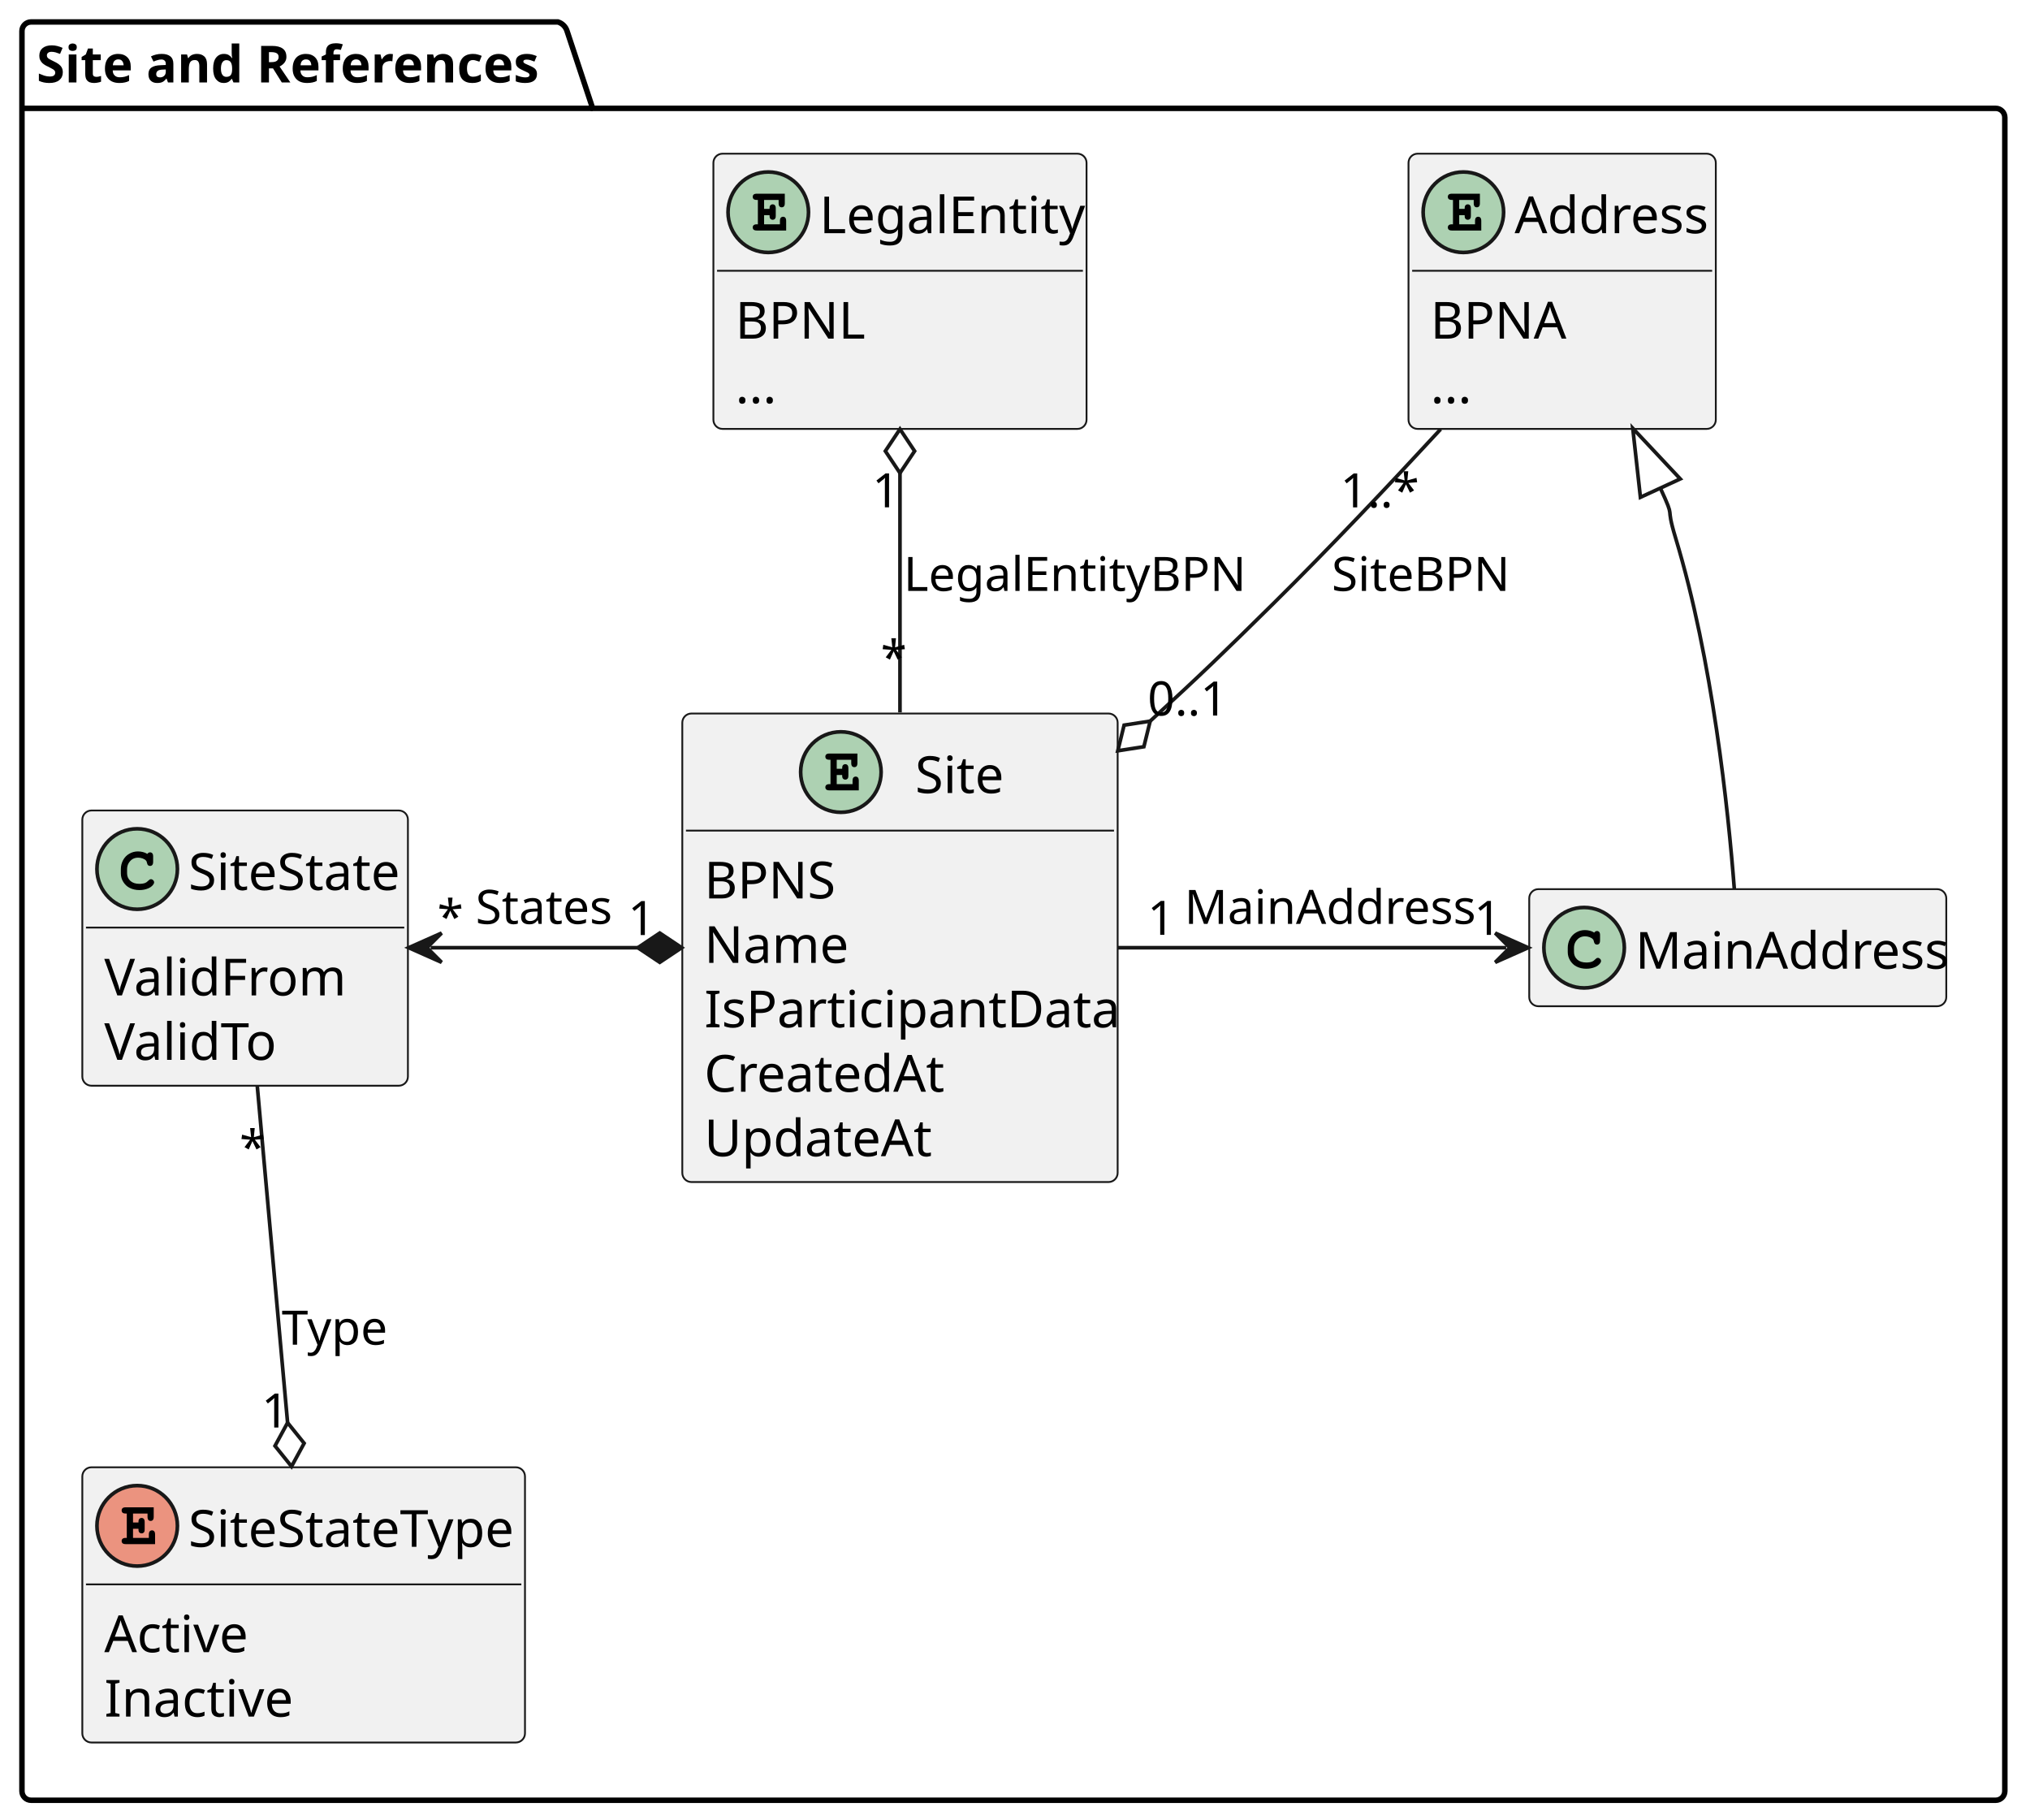
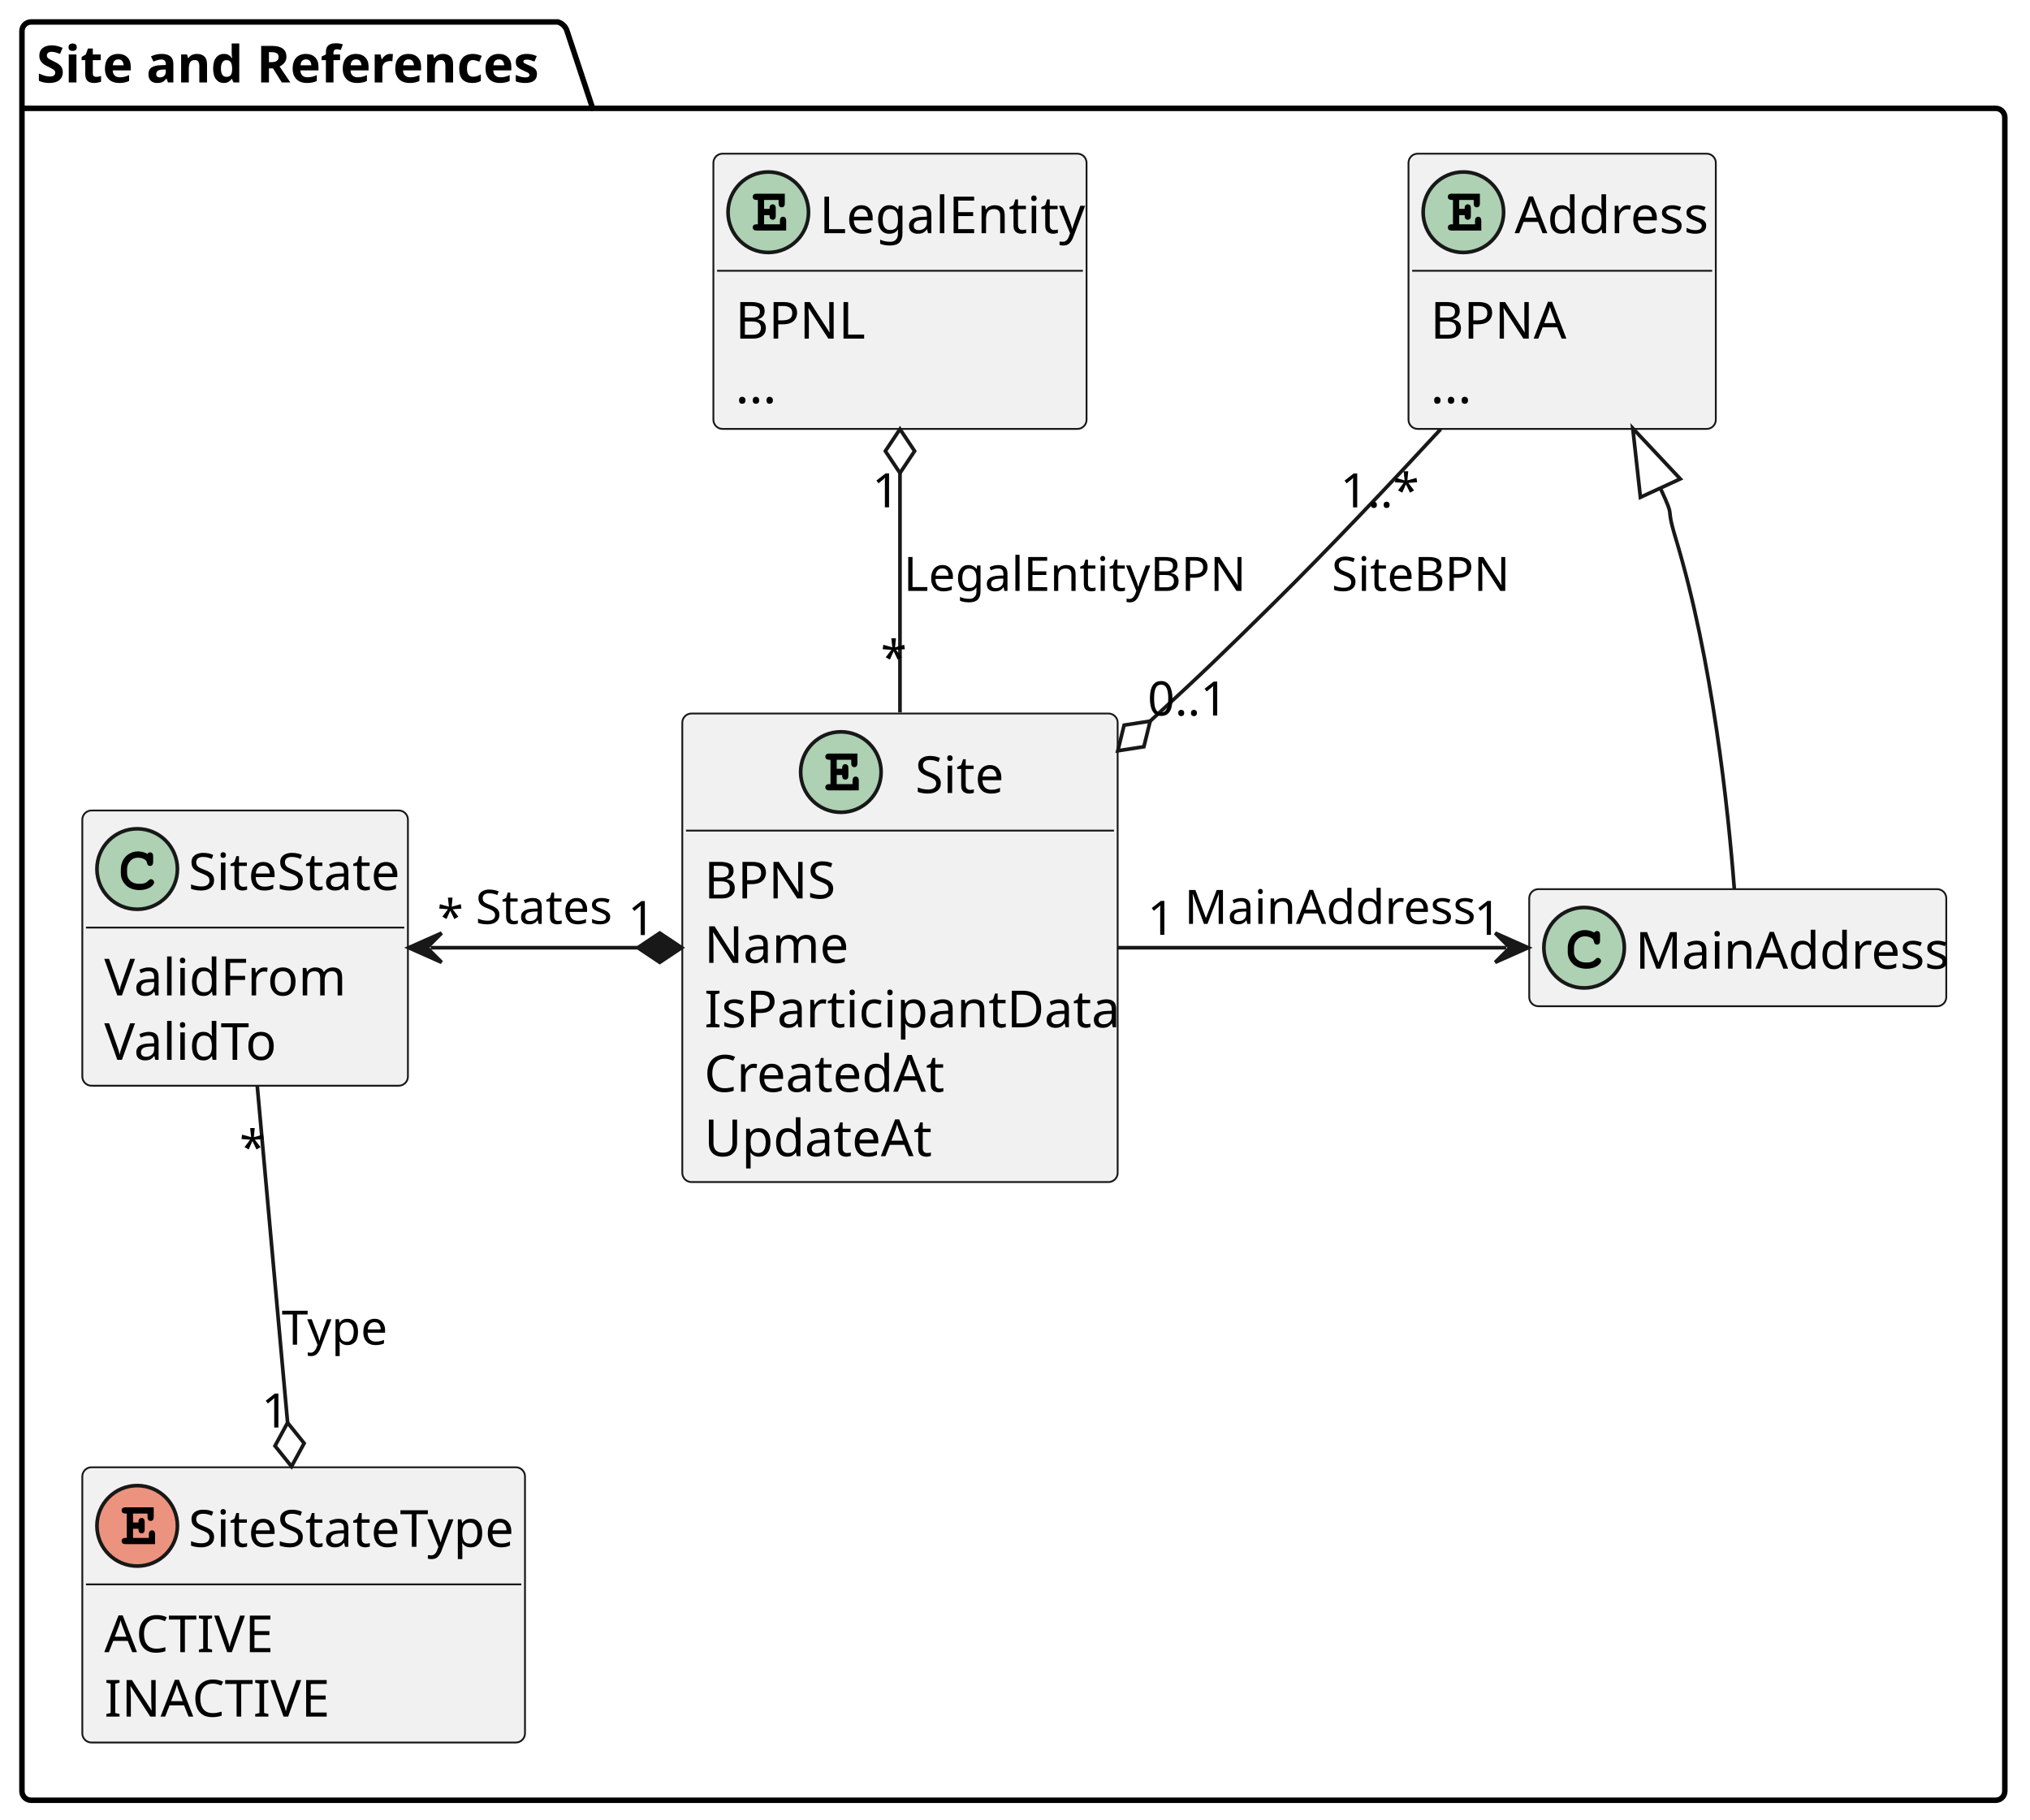
<svg xmlns="http://www.w3.org/2000/svg" contentStyleType="text/css" height="259.896px" preserveAspectRatio="none" style="width:289px;height:259px;background:#FFFFFF;" version="1.1" viewBox="0 0 289 259" width="289.062px" zoomAndPan="magnify">
  <defs />
  <g>
    <g id="cluster_Site and References">
      <path d="M4.427,3.125 L79.427,3.125 A1.953,1.953 0 0 1 80.729,4.427 L84.375,15.421 L284.115,15.421 A1.302,1.302 0 0 1 285.417,16.724 L285.417,254.948 A1.302,1.302 0 0 1 284.115,256.25 L4.427,256.25 A1.302,1.302 0 0 1 3.125,254.948 L3.125,4.427 A1.302,1.302 0 0 1 4.427,3.125 " fill="none" style="stroke:#000000;stroke-width:0.781;" />
      <line style="stroke:#000000;stroke-width:0.781;" x1="3.125" x2="84.375" y1="15.421" y2="15.421" />
      <text fill="#000000" font-family="sans-serif" font-size="7.292" font-weight="bold" lengthAdjust="spacing" textLength="74.479" x="5.208" y="11.736">Site and References</text>
    </g>
    <g id="elem_LegalEntity">
      <rect codeLine="5" fill="#F1F1F1" height="39.176" id="LegalEntity" rx="1.302" ry="1.302" style="stroke:#181818;stroke-width:0.26;" width="53.125" x="101.562" y="21.875" />
      <ellipse cx="109.375" cy="30.208" fill="#ADD1B2" rx="5.729" ry="5.729" style="stroke:#181818;stroke-width:0.521;" />
      <path d="M108.781,30.623 L108.781,31.925 L111.035,31.925 L111.035,31.445 Q111.035,31.128 111.157,30.99 Q111.287,30.851 111.483,30.851 Q111.678,30.851 111.8,30.99 Q111.922,31.128 111.922,31.445 L111.922,32.812 L107.755,32.812 Q107.43,32.812 107.292,32.69 Q107.162,32.568 107.162,32.365 Q107.162,32.17 107.3,32.047 Q107.438,31.925 107.755,31.925 L107.894,31.925 L107.894,28.459 L107.755,28.459 Q107.43,28.459 107.292,28.337 Q107.162,28.215 107.162,28.011 Q107.162,27.816 107.292,27.694 Q107.43,27.572 107.755,27.572 L111.727,27.572 L111.727,28.922 Q111.727,29.24 111.605,29.378 Q111.491,29.509 111.287,29.509 Q111.092,29.509 110.97,29.378 Q110.848,29.24 110.848,28.922 L110.848,28.459 L108.781,28.459 L108.781,29.736 L109.554,29.736 Q109.554,29.395 109.619,29.297 Q109.757,29.085 110.002,29.085 Q110.197,29.085 110.319,29.224 Q110.441,29.354 110.441,29.671 L110.441,30.697 Q110.441,30.981 110.376,31.079 Q110.238,31.283 110.002,31.283 Q109.757,31.283 109.619,31.071 Q109.554,30.973 109.554,30.623 L108.781,30.623 Z " fill="#000000" />
      <text fill="#000000" font-family="sans-serif" font-size="7.292" lengthAdjust="spacing" textLength="36.458" x="116.667" y="33.192">LegalEntity</text>
      <line style="stroke:#181818;stroke-width:0.26;" x1="102.083" x2="154.167" y1="38.542" y2="38.542" />
      <text fill="#000000" font-family="sans-serif" font-size="7.292" lengthAdjust="spacing" textLength="18.229" x="104.688" y="48.194">BPNL</text>
      <text fill="#000000" font-family="sans-serif" font-size="7.292" lengthAdjust="spacing" textLength="6.25" x="104.688" y="57.366">...</text>
    </g>
    <g id="elem_Site">
      <rect codeLine="10" fill="#F1F1F1" height="66.691" id="Site" rx="1.302" ry="1.302" style="stroke:#181818;stroke-width:0.26;" width="61.979" x="97.135" y="101.562" />
      <ellipse cx="119.713" cy="109.896" fill="#ADD1B2" rx="5.729" ry="5.729" style="stroke:#181818;stroke-width:0.521;" />
      <path d="M119.12,110.311 L119.12,111.613 L121.374,111.613 L121.374,111.133 Q121.374,110.815 121.496,110.677 Q121.626,110.539 121.821,110.539 Q122.017,110.539 122.139,110.677 Q122.261,110.815 122.261,111.133 L122.261,112.5 L118.094,112.5 Q117.769,112.5 117.63,112.378 Q117.5,112.256 117.5,112.052 Q117.5,111.857 117.638,111.735 Q117.777,111.613 118.094,111.613 L118.232,111.613 L118.232,108.146 L118.094,108.146 Q117.769,108.146 117.63,108.024 Q117.5,107.902 117.5,107.699 Q117.5,107.503 117.63,107.381 Q117.769,107.259 118.094,107.259 L122.065,107.259 L122.065,108.61 Q122.065,108.927 121.943,109.066 Q121.829,109.196 121.626,109.196 Q121.431,109.196 121.309,109.066 Q121.186,108.927 121.186,108.61 L121.186,108.146 L119.12,108.146 L119.12,109.424 L119.893,109.424 Q119.893,109.082 119.958,108.984 Q120.096,108.773 120.34,108.773 Q120.535,108.773 120.658,108.911 Q120.78,109.041 120.78,109.359 L120.78,110.384 Q120.78,110.669 120.715,110.767 Q120.576,110.97 120.34,110.97 Q120.096,110.97 119.958,110.758 Q119.893,110.661 119.893,110.311 L119.12,110.311 Z " fill="#000000" />
      <text fill="#000000" font-family="sans-serif" font-size="7.292" lengthAdjust="spacing" textLength="12.5" x="130.286" y="112.879">Site</text>
      <line style="stroke:#181818;stroke-width:0.26;" x1="97.656" x2="158.594" y1="118.229" y2="118.229" />
      <text fill="#000000" font-family="sans-serif" font-size="7.292" lengthAdjust="spacing" textLength="18.75" x="100.26" y="127.882">BPNS</text>
      <text fill="#000000" font-family="sans-serif" font-size="7.292" lengthAdjust="spacing" textLength="18.75" x="100.26" y="137.053">Name</text>
      <text fill="#000000" font-family="sans-serif" font-size="7.292" lengthAdjust="spacing" textLength="55.729" x="100.26" y="146.225">IsParticipantData</text>
      <text fill="#000000" font-family="sans-serif" font-size="7.292" lengthAdjust="spacing" textLength="33.333" x="100.26" y="155.397">CreatedAt</text>
      <text fill="#000000" font-family="sans-serif" font-size="7.292" lengthAdjust="spacing" textLength="30.208" x="100.26" y="164.568">UpdateAt</text>
    </g>
    <g id="elem_Address">
      <rect codeLine="18" fill="#F1F1F1" height="39.176" id="Address" rx="1.302" ry="1.302" style="stroke:#181818;stroke-width:0.26;" width="43.75" x="200.521" y="21.875" />
      <ellipse cx="208.333" cy="30.208" fill="#ADD1B2" rx="5.729" ry="5.729" style="stroke:#181818;stroke-width:0.521;" />
      <path d="M207.739,30.623 L207.739,31.925 L209.994,31.925 L209.994,31.445 Q209.994,31.128 210.116,30.99 Q210.246,30.851 210.441,30.851 Q210.636,30.851 210.758,30.99 Q210.881,31.128 210.881,31.445 L210.881,32.812 L206.714,32.812 Q206.388,32.812 206.25,32.69 Q206.12,32.568 206.12,32.365 Q206.12,32.17 206.258,32.047 Q206.397,31.925 206.714,31.925 L206.852,31.925 L206.852,28.459 L206.714,28.459 Q206.388,28.459 206.25,28.337 Q206.12,28.215 206.12,28.011 Q206.12,27.816 206.25,27.694 Q206.388,27.572 206.714,27.572 L210.685,27.572 L210.685,28.922 Q210.685,29.24 210.563,29.378 Q210.449,29.509 210.246,29.509 Q210.05,29.509 209.928,29.378 Q209.806,29.24 209.806,28.922 L209.806,28.459 L207.739,28.459 L207.739,29.736 L208.512,29.736 Q208.512,29.395 208.577,29.297 Q208.716,29.085 208.96,29.085 Q209.155,29.085 209.277,29.224 Q209.399,29.354 209.399,29.671 L209.399,30.697 Q209.399,30.981 209.334,31.079 Q209.196,31.283 208.96,31.283 Q208.716,31.283 208.577,31.071 Q208.512,30.973 208.512,30.623 L207.739,30.623 Z " fill="#000000" />
      <text fill="#000000" font-family="sans-serif" font-size="7.292" lengthAdjust="spacing" textLength="27.083" x="215.625" y="33.192">Address</text>
      <line style="stroke:#181818;stroke-width:0.26;" x1="201.042" x2="243.75" y1="38.542" y2="38.542" />
      <text fill="#000000" font-family="sans-serif" font-size="7.292" lengthAdjust="spacing" textLength="18.75" x="203.646" y="48.194">BPNA</text>
      <text fill="#000000" font-family="sans-serif" font-size="7.292" lengthAdjust="spacing" textLength="6.25" x="203.646" y="57.366">...</text>
    </g>
    <g id="elem_SiteState">
      <rect codeLine="23" fill="#F1F1F1" height="39.176" id="SiteState" rx="1.302" ry="1.302" style="stroke:#181818;stroke-width:0.26;" width="46.354" x="11.719" y="115.365" />
      <ellipse cx="19.531" cy="123.698" fill="#ADD1B2" rx="5.729" ry="5.729" style="stroke:#181818;stroke-width:0.521;" />
      <path d="M20.972,121.549 Q21.053,121.436 21.151,121.379 Q21.248,121.322 21.362,121.322 Q21.558,121.322 21.68,121.46 Q21.802,121.59 21.802,121.908 L21.802,122.664 Q21.802,122.982 21.68,123.12 Q21.558,123.258 21.362,123.258 Q21.183,123.258 21.078,123.153 Q20.972,123.055 20.915,122.787 Q20.89,122.599 20.793,122.502 Q20.622,122.306 20.304,122.192 Q19.987,122.079 19.662,122.079 Q19.263,122.079 18.929,122.249 Q18.604,122.42 18.343,122.811 Q18.091,123.201 18.091,123.739 L18.091,124.308 Q18.091,124.951 18.555,125.382 Q19.019,125.806 19.849,125.806 Q20.337,125.806 20.679,125.675 Q20.882,125.594 21.102,125.366 Q21.24,125.228 21.314,125.187 Q21.395,125.147 21.501,125.147 Q21.672,125.147 21.802,125.285 Q21.94,125.415 21.94,125.594 Q21.94,125.773 21.761,125.985 Q21.501,126.286 21.086,126.457 Q20.524,126.693 19.849,126.693 Q19.059,126.693 18.433,126.367 Q17.92,126.107 17.562,125.553 Q17.204,124.992 17.204,124.325 L17.204,123.722 Q17.204,123.031 17.521,122.436 Q17.847,121.834 18.416,121.517 Q18.986,121.191 19.629,121.191 Q20.011,121.191 20.345,121.281 Q20.687,121.362 20.972,121.549 Z " fill="#000000" />
      <text fill="#000000" font-family="sans-serif" font-size="7.292" lengthAdjust="spacing" textLength="29.688" x="26.823" y="126.681">SiteState</text>
      <line style="stroke:#181818;stroke-width:0.26;" x1="12.24" x2="57.552" y1="132.031" y2="132.031" />
      <text fill="#000000" font-family="sans-serif" font-size="7.292" lengthAdjust="spacing" textLength="33.333" x="14.844" y="141.684">ValidFrom</text>
      <text fill="#000000" font-family="sans-serif" font-size="7.292" lengthAdjust="spacing" textLength="25" x="14.844" y="150.856">ValidTo</text>
    </g>
    <g id="elem_SiteStateType">
      <rect codeLine="28" fill="#F1F1F1" height="39.176" id="SiteStateType" rx="1.302" ry="1.302" style="stroke:#181818;stroke-width:0.26;" width="63.021" x="11.719" y="208.854" />
      <ellipse cx="19.531" cy="217.188" fill="#EB937F" rx="5.729" ry="5.729" style="stroke:#181818;stroke-width:0.521;" />
      <path d="M18.937,217.602 L18.937,218.905 L21.191,218.905 L21.191,218.424 Q21.191,218.107 21.314,217.969 Q21.444,217.83 21.639,217.83 Q21.834,217.83 21.956,217.969 Q22.078,218.107 22.078,218.424 L22.078,219.792 L17.912,219.792 Q17.586,219.792 17.448,219.67 Q17.318,219.548 17.318,219.344 Q17.318,219.149 17.456,219.027 Q17.594,218.905 17.912,218.905 L18.05,218.905 L18.05,215.438 L17.912,215.438 Q17.586,215.438 17.448,215.316 Q17.318,215.194 17.318,214.99 Q17.318,214.795 17.448,214.673 Q17.586,214.551 17.912,214.551 L21.883,214.551 L21.883,215.902 Q21.883,216.219 21.761,216.357 Q21.647,216.488 21.444,216.488 Q21.248,216.488 21.126,216.357 Q21.004,216.219 21.004,215.902 L21.004,215.438 L18.937,215.438 L18.937,216.715 L19.71,216.715 Q19.71,216.374 19.775,216.276 Q19.914,216.065 20.158,216.065 Q20.353,216.065 20.475,216.203 Q20.597,216.333 20.597,216.65 L20.597,217.676 Q20.597,217.961 20.532,218.058 Q20.394,218.262 20.158,218.262 Q19.914,218.262 19.775,218.05 Q19.71,217.952 19.71,217.602 L18.937,217.602 Z " fill="#000000" />
      <text fill="#000000" font-family="sans-serif" font-size="7.292" lengthAdjust="spacing" textLength="46.354" x="26.823" y="220.171">SiteStateType</text>
      <line style="stroke:#181818;stroke-width:0.26;" x1="12.24" x2="74.219" y1="225.521" y2="225.521" />
-       <text fill="#000000" font-family="sans-serif" font-size="7.292" lengthAdjust="spacing" textLength="19.792" x="14.844" y="235.173">Active</text>
-       <text fill="#000000" font-family="sans-serif" font-size="7.292" lengthAdjust="spacing" textLength="25" x="14.844" y="244.345">Inactive</text>
+       <text fill="#000000" font-family="sans-serif" font-size="7.292" lengthAdjust="spacing" textLength="25.521" x="14.844" y="235.173">ACTIVE</text>
+       <text fill="#000000" font-family="sans-serif" font-size="7.292" lengthAdjust="spacing" textLength="31.771" x="14.844" y="244.345">INACTIVE</text>
    </g>
    <g id="elem_MainAddress">
      <rect codeLine="33" fill="#F1F1F1" height="16.667" id="MainAddress" rx="1.302" ry="1.302" style="stroke:#181818;stroke-width:0.26;" width="59.375" x="217.708" y="126.562" />
      <ellipse cx="225.521" cy="134.896" fill="#ADD1B2" rx="5.729" ry="5.729" style="stroke:#181818;stroke-width:0.521;" />
      <path d="M226.961,132.747 Q227.043,132.633 227.14,132.577 Q227.238,132.519 227.352,132.519 Q227.547,132.519 227.669,132.658 Q227.791,132.788 227.791,133.106 L227.791,133.862 Q227.791,134.18 227.669,134.318 Q227.547,134.456 227.352,134.456 Q227.173,134.456 227.067,134.351 Q226.961,134.253 226.904,133.984 Q226.88,133.797 226.782,133.7 Q226.611,133.504 226.294,133.39 Q225.977,133.276 225.651,133.276 Q225.252,133.276 224.919,133.447 Q224.593,133.618 224.333,134.009 Q224.08,134.399 224.08,134.936 L224.08,135.506 Q224.08,136.149 224.544,136.58 Q225.008,137.004 225.838,137.004 Q226.327,137.004 226.668,136.873 Q226.872,136.792 227.091,136.564 Q227.23,136.426 227.303,136.385 Q227.384,136.344 227.49,136.344 Q227.661,136.344 227.791,136.483 Q227.93,136.613 227.93,136.792 Q227.93,136.971 227.751,137.183 Q227.49,137.484 227.075,137.655 Q226.514,137.891 225.838,137.891 Q225.049,137.891 224.422,137.565 Q223.91,137.305 223.551,136.751 Q223.193,136.19 223.193,135.523 L223.193,134.92 Q223.193,134.228 223.511,133.634 Q223.836,133.032 224.406,132.715 Q224.976,132.389 225.619,132.389 Q226.001,132.389 226.335,132.479 Q226.676,132.56 226.961,132.747 Z " fill="#000000" />
      <text fill="#000000" font-family="sans-serif" font-size="7.292" lengthAdjust="spacing" textLength="42.708" x="232.812" y="137.879">MainAddress</text>
    </g>
    <g id="link_LegalEntity_Site">
      <path codeLine="59" d="M128.125,67.333 C128.125,78.969 128.125,87.885 128.125,101.401 " fill="none" id="LegalEntity-backto-Site" style="stroke:#181818;stroke-width:0.521;" />
      <polygon fill="none" points="128.125,61.083,126.042,64.208,128.125,67.333,130.208,64.208,128.125,61.083" style="stroke:#181818;stroke-width:0.521;" />
      <text fill="#000000" font-family="sans-serif" font-size="6.771" lengthAdjust="spacing" textLength="47.917" x="128.646" y="84.112">LegalEntityBPN</text>
      <text fill="#000000" font-family="sans-serif" font-size="6.771" lengthAdjust="spacing" textLength="3.646" x="124.166" y="72.216">1</text>
      <text fill="#000000" font-family="sans-serif" font-size="6.771" lengthAdjust="spacing" textLength="2.604" x="125.378" y="95.986">*</text>
    </g>
    <g id="link_Address_Site">
      <path codeLine="60" d="M205.099,61.089 C197.865,68.927 189.286,78 181.25,85.938 C174.234,92.865 171.099,95.909 163.745,102.644 " fill="none" id="Address-to-Site" style="stroke:#181818;stroke-width:0.521;" />
      <polygon fill="none" points="159.135,106.865,162.847,106.291,163.745,102.644,160.033,103.218,159.135,106.865" style="stroke:#181818;stroke-width:0.521;" />
      <text fill="#000000" font-family="sans-serif" font-size="6.771" lengthAdjust="spacing" textLength="26.042" x="189.583" y="84.112">SiteBPN</text>
      <text fill="#000000" font-family="sans-serif" font-size="6.771" lengthAdjust="spacing" textLength="10.417" x="190.814" y="72.222">1..*</text>
      <text fill="#000000" font-family="sans-serif" font-size="6.771" lengthAdjust="spacing" textLength="11.458" x="163.383" y="101.846">0..1</text>
    </g>
    <g id="link_SiteState_Site">
      <path codeLine="62" d="M61.307,134.896 C73.062,134.896 78.115,134.896 90.802,134.896 " fill="none" id="SiteState-Site" style="stroke:#181818;stroke-width:0.521;" />
      <polygon fill="#181818" points="58.182,134.896,62.87,136.979,60.786,134.896,62.87,132.812,58.182,134.896" style="stroke:#181818;stroke-width:0.521;" />
      <polygon fill="#181818" points="97.052,134.896,93.927,132.812,90.802,134.896,93.927,136.979,97.052,134.896" style="stroke:#181818;stroke-width:0.521;" />
      <text fill="#000000" font-family="sans-serif" font-size="6.771" lengthAdjust="spacing" textLength="19.792" x="67.708" y="131.508">States</text>
      <text fill="#000000" font-family="sans-serif" font-size="6.771" lengthAdjust="spacing" textLength="2.604" x="62.255" y="132.907">*</text>
      <text fill="#000000" font-family="sans-serif" font-size="6.771" lengthAdjust="spacing" textLength="3.646" x="89.397" y="133.093">1</text>
    </g>
    <g id="link_SiteState_SiteStateType">
      <path codeLine="63" d="M36.625,154.573 C38.052,170.438 39.511,186.65 40.943,202.51 " fill="none" id="SiteState-to-SiteStateType" style="stroke:#181818;stroke-width:0.521;" />
      <polygon fill="none" points="41.505,208.734,43.299,205.435,40.943,202.51,39.149,205.809,41.505,208.734" style="stroke:#181818;stroke-width:0.521;" />
      <text fill="#000000" font-family="sans-serif" font-size="6.771" lengthAdjust="spacing" textLength="14.583" x="40.104" y="191.404">Type</text>
      <text fill="#000000" font-family="sans-serif" font-size="6.771" lengthAdjust="spacing" textLength="2.604" x="34.094" y="165.706">*</text>
      <text fill="#000000" font-family="sans-serif" font-size="6.771" lengthAdjust="spacing" textLength="3.646" x="37.228" y="203.193">1</text>
    </g>
    <g id="link_Site_MainAddress">
      <path codeLine="65" d="M159.151,134.896 C177.167,134.896 196.62,134.896 214.427,134.896 " fill="none" id="Site-to-MainAddress" style="stroke:#181818;stroke-width:0.521;" />
      <polygon fill="#181818" points="217.552,134.896,212.865,132.812,214.948,134.896,212.865,136.979,217.552,134.896" style="stroke:#181818;stroke-width:0.521;" />
      <text fill="#000000" font-family="sans-serif" font-size="6.771" lengthAdjust="spacing" textLength="39.583" x="168.62" y="131.508">MainAddress</text>
      <text fill="#000000" font-family="sans-serif" font-size="6.771" lengthAdjust="spacing" textLength="3.646" x="163.36" y="133.067">1</text>
      <text fill="#000000" font-family="sans-serif" font-size="6.771" lengthAdjust="spacing" textLength="3.646" x="209.849" y="133.069">1</text>
    </g>
    <g id="link_Address_MainAddress">
      <path codeLine="66" d="M236.374,69.477 C238.666,74.445 236.964,71.354 238.542,76.562 C243.812,93.958 246.042,115.292 246.906,126.552 " fill="none" id="Address-backto-MainAddress" style="stroke:#181818;stroke-width:0.521;" />
      <polygon fill="none" points="232.448,60.964,233.537,70.785,239.212,68.168,232.448,60.964" style="stroke:#181818;stroke-width:0.521;" />
    </g>
  </g>
</svg>
